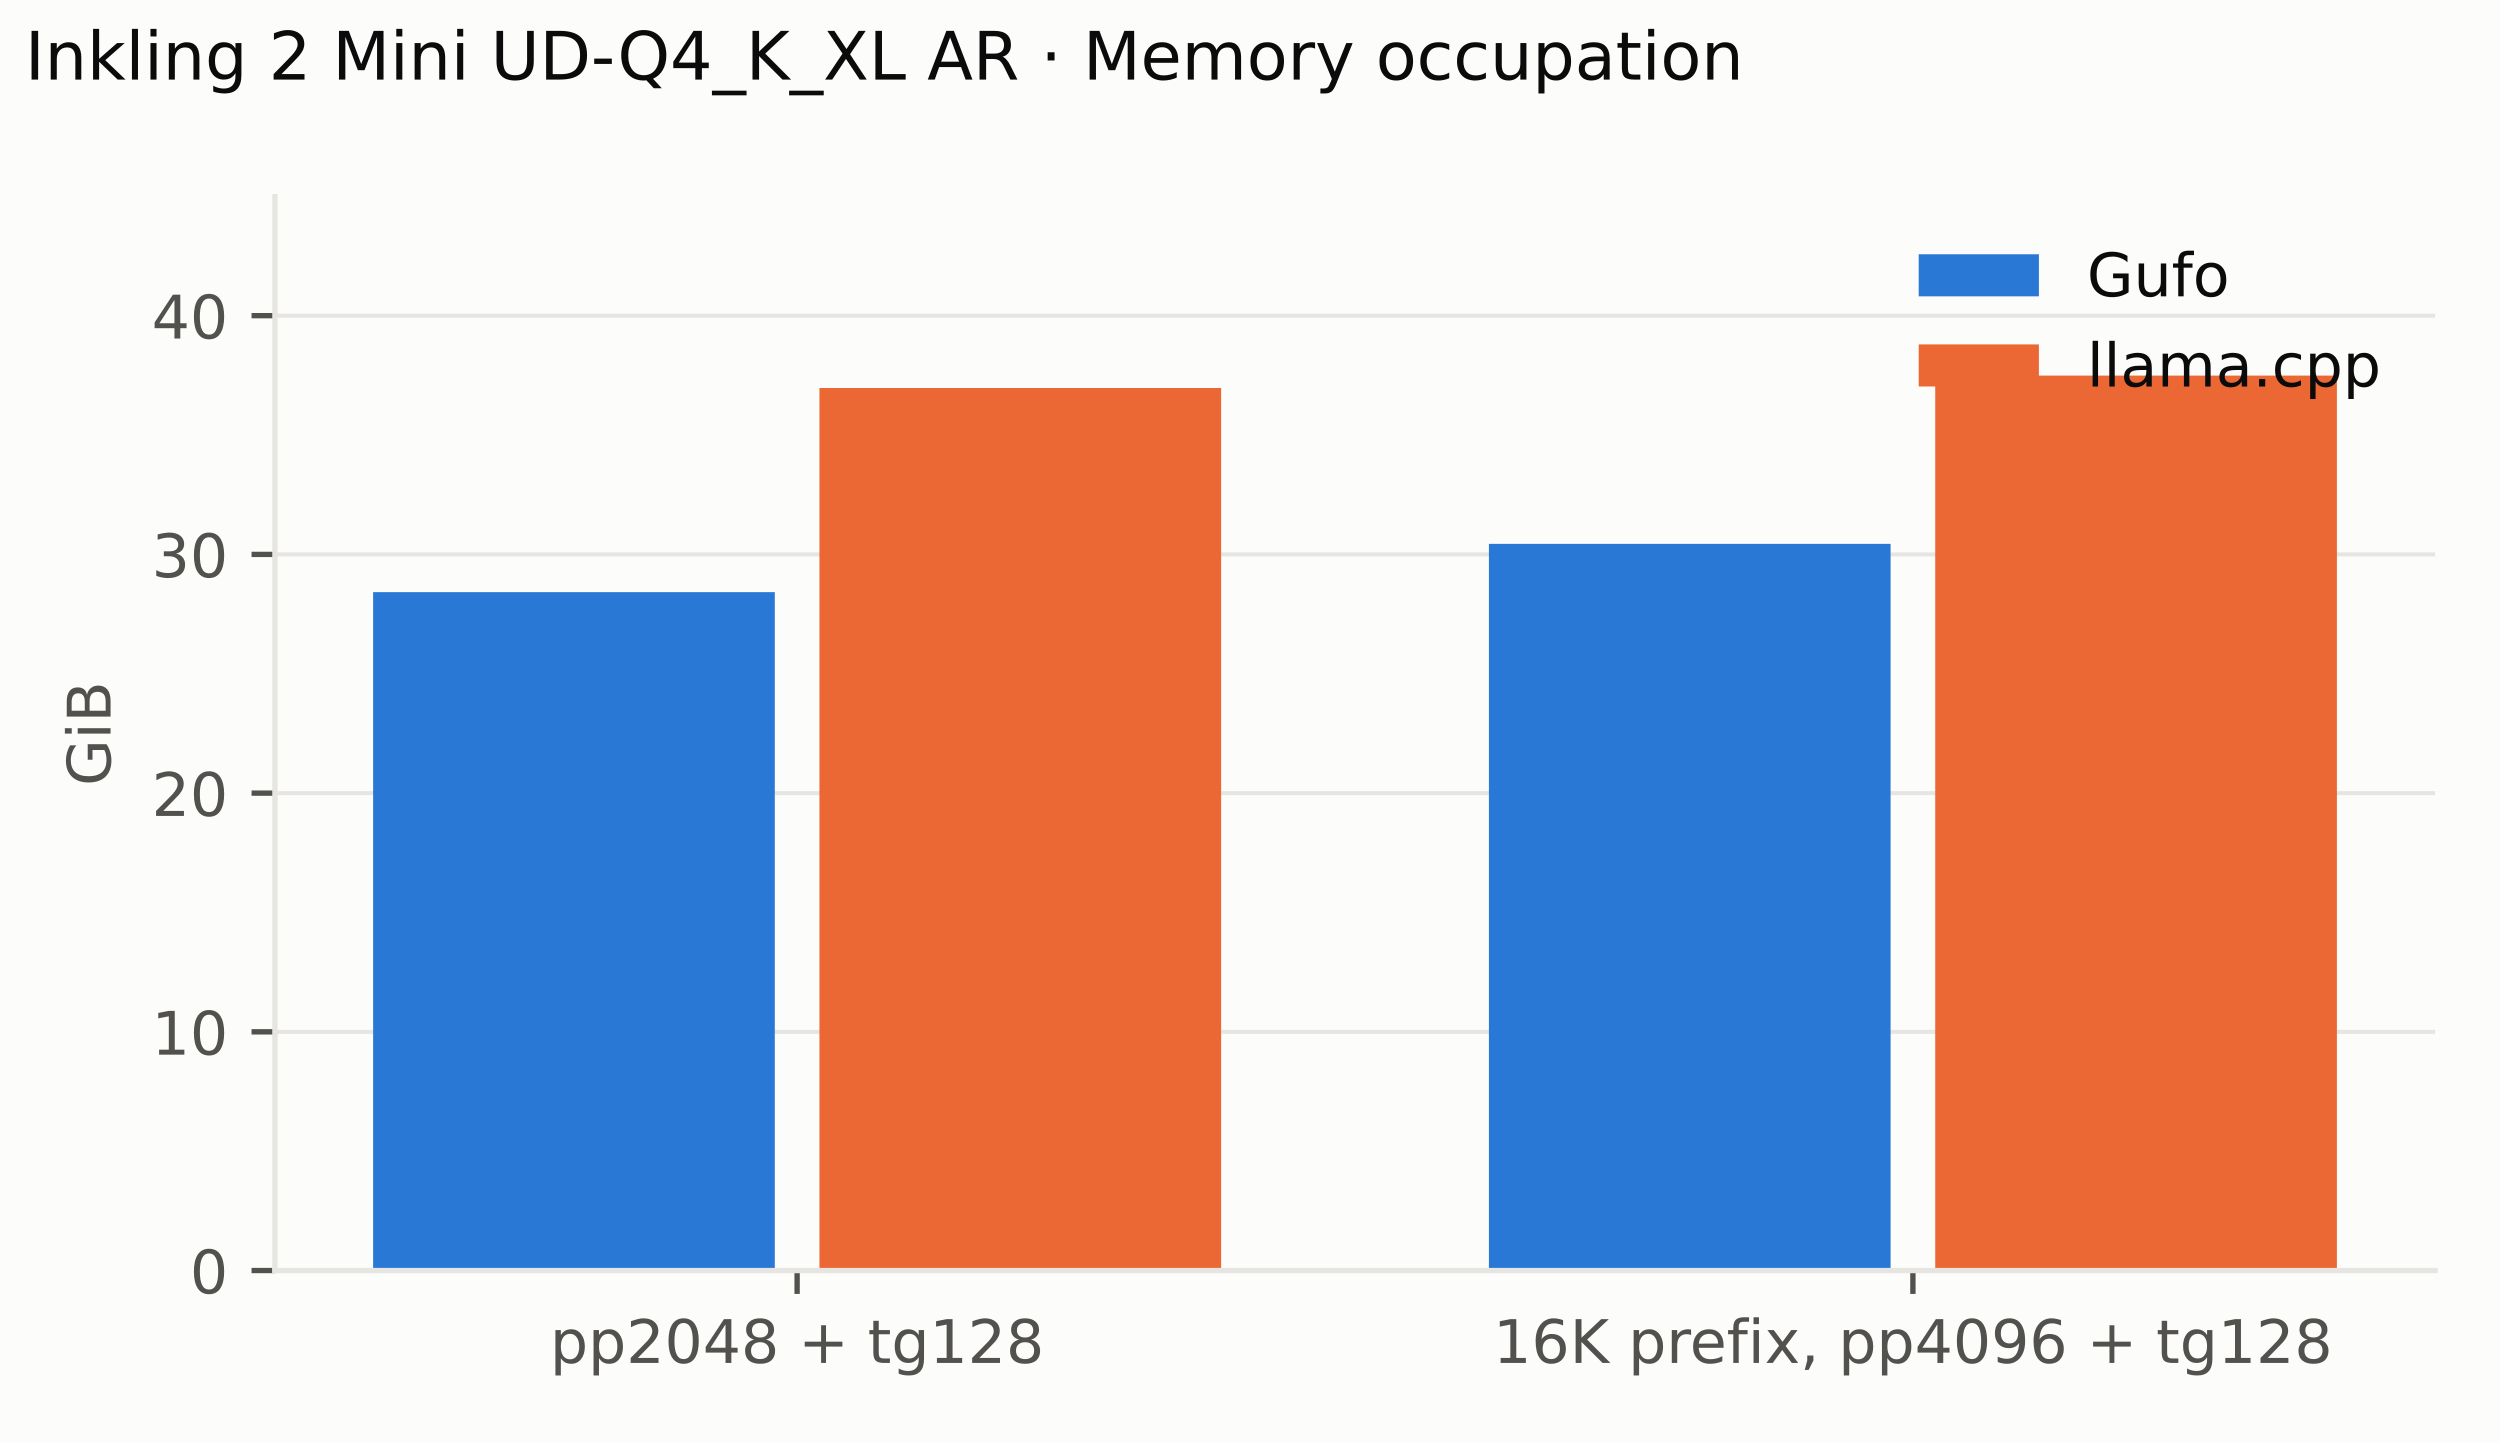
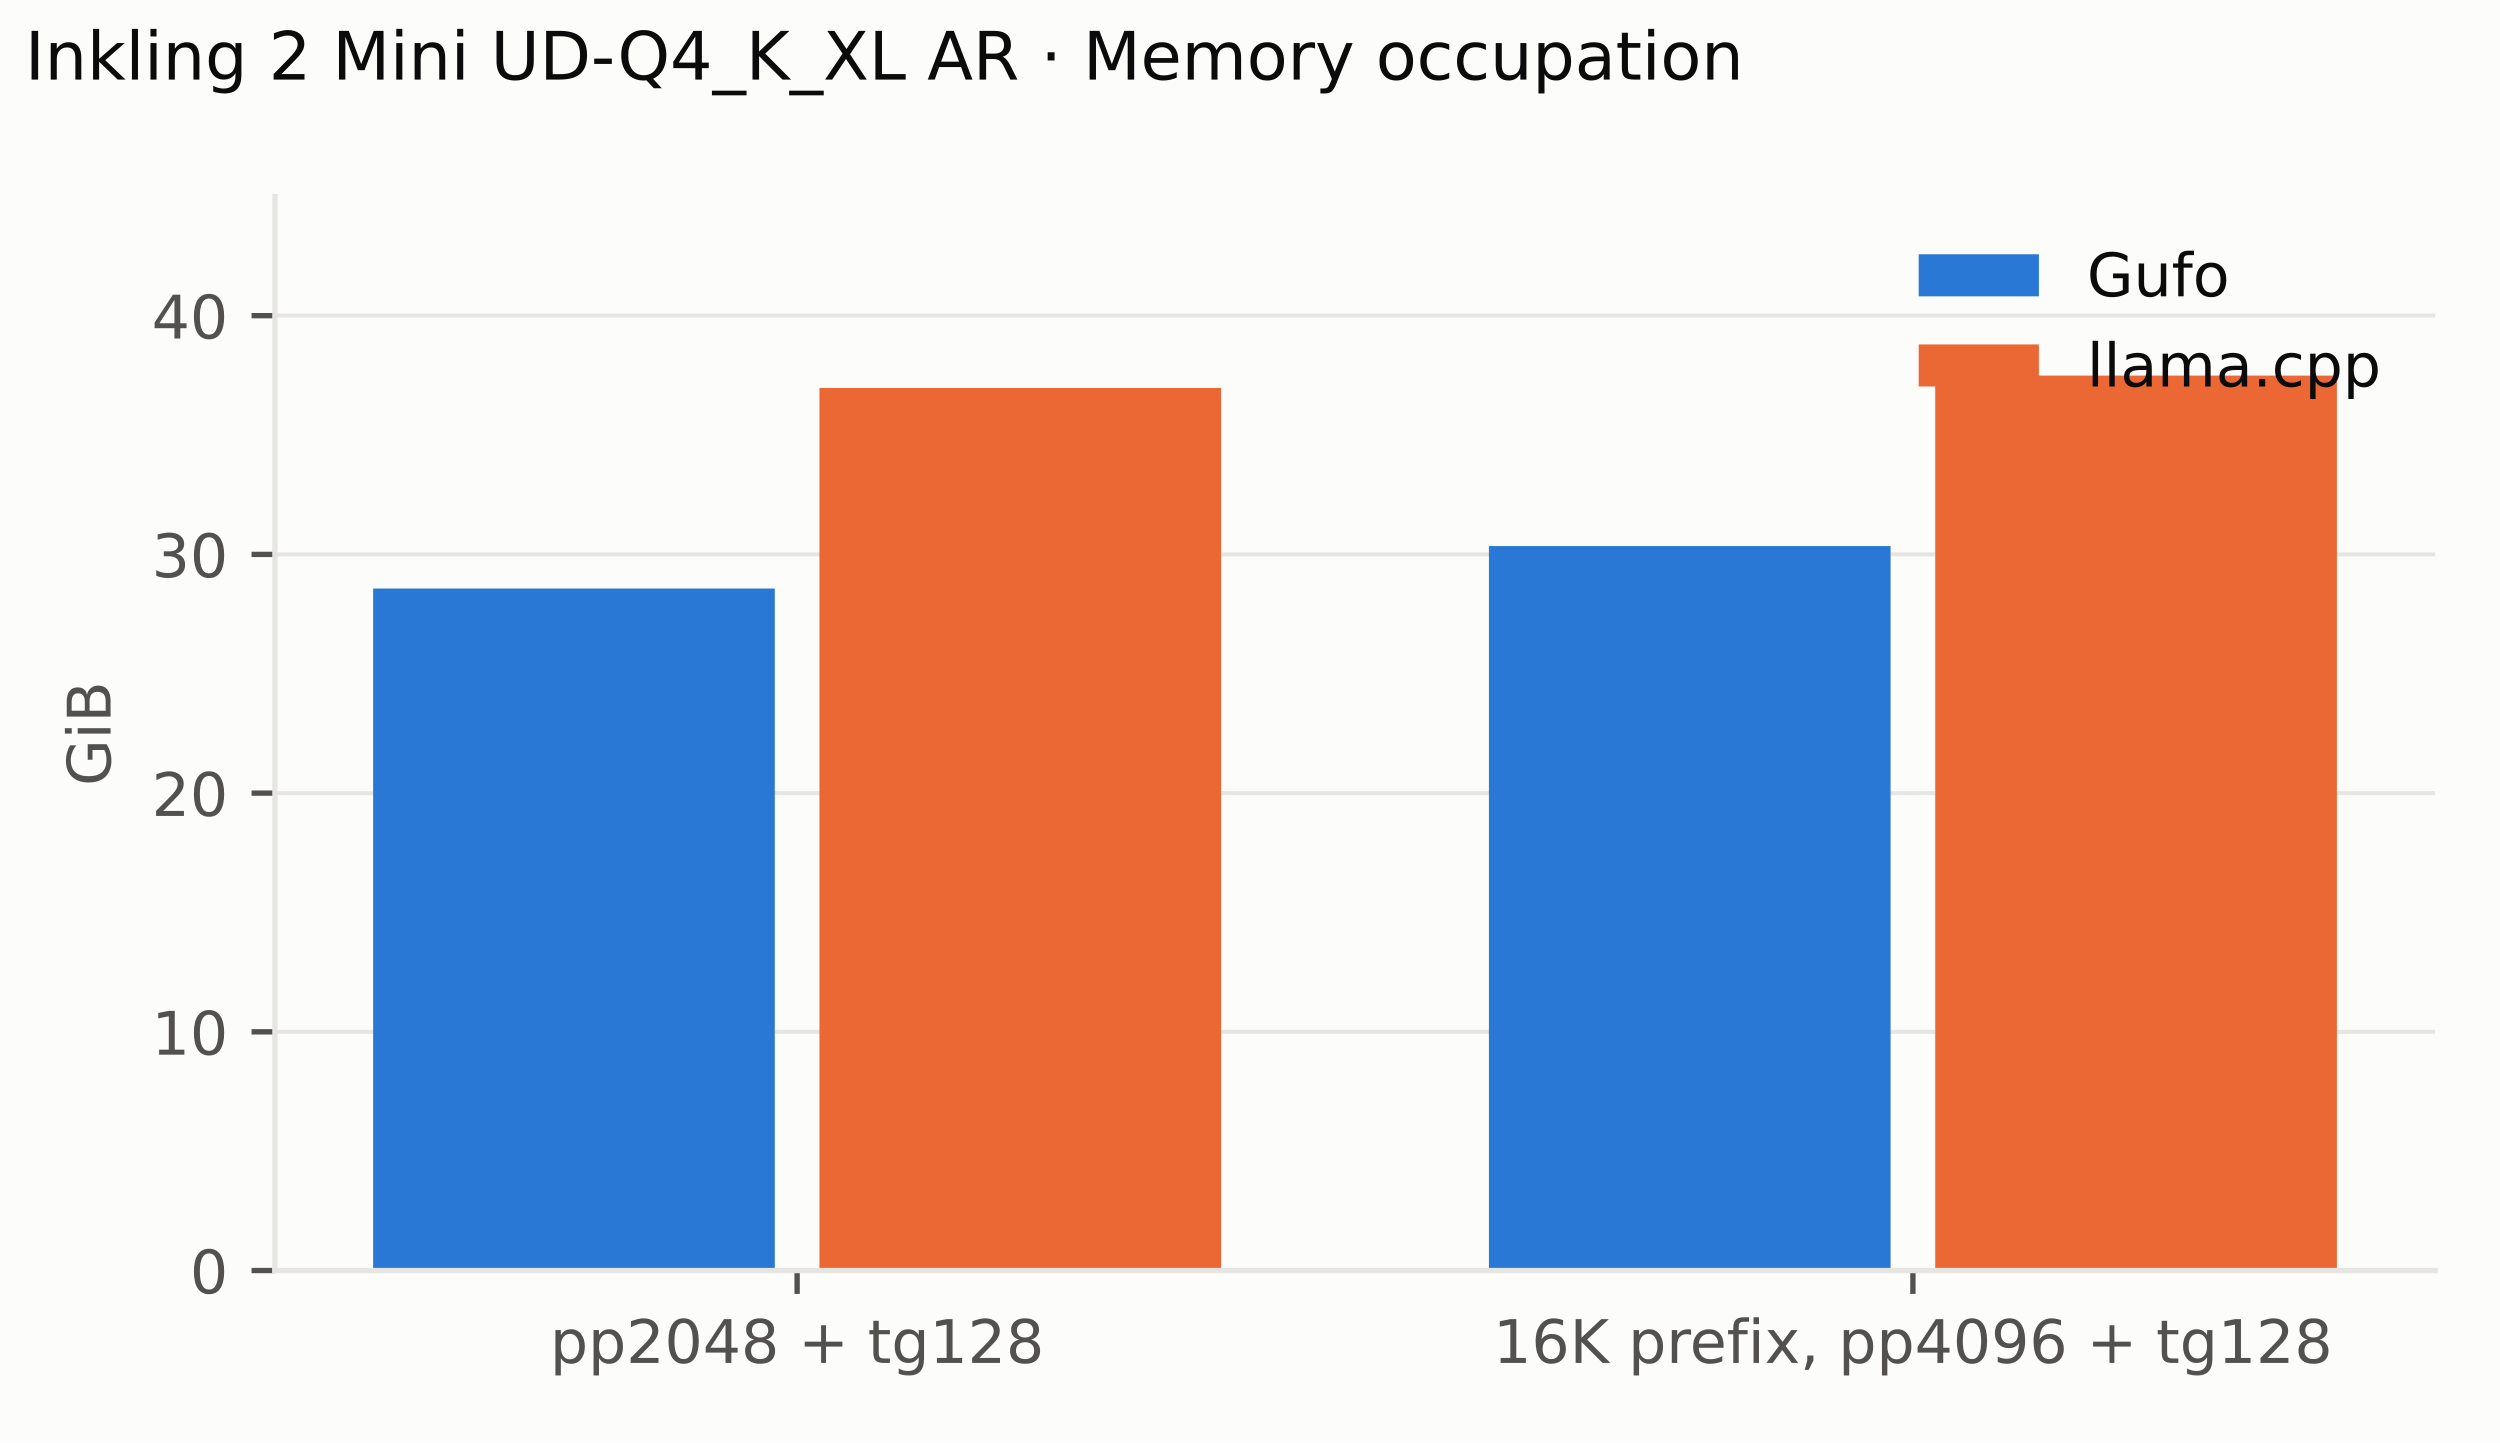
<svg xmlns="http://www.w3.org/2000/svg" xmlns:xlink="http://www.w3.org/1999/xlink" width="374.4pt" height="216pt" viewBox="0 0 374.4 216" version="1.1">
  <defs>
    <style type="text/css">*{stroke-linejoin: round; stroke-linecap: butt}</style>
  </defs>
  <g id="figure_1">
    <g id="patch_1">
      <path d="M 0 216 L 374.4 216 L 374.4 0 L 0 0 z " style="fill: #fcfcfb" />
    </g>
    <g id="axes_1">
      <g id="patch_2">
        <path d="M 41.173 190.279 L 364.68 190.279 L 364.68 29.441 L 41.173 29.441 z " style="fill: #fcfcfb" />
      </g>
      <g id="matplotlib.axis_1">
        <g id="xtick_1">
          <g id="line2d_1">
            <defs>
              <path id="m1ebf051f68" d="M 0 0 L 0 3.5 " style="stroke: #52514e; stroke-width: 0.8" />
            </defs>
            <g>
              <use xlink:href="#m1ebf051f68" x="119.376" y="190.279" style="fill: #52514e; stroke: #52514e; stroke-width: 0.8" />
            </g>
          </g>
          <g id="text_1">
            <text style="font-size: 9px; font-family: 'DejaVu Sans', 'Bitstream Vera Sans', 'Computer Modern Sans Serif', 'Lucida Grande', 'Verdana', 'Geneva', 'Lucid', 'Arial', 'Helvetica', 'Avant Garde', sans-serif; text-anchor: middle; fill: #52514e" x="119.376" y="204.117" transform="rotate(-0 119.3763 204.1172)">pp2048 + tg128</text>
          </g>
        </g>
        <g id="xtick_2">
          <g id="line2d_2">
            <g>
              <use xlink:href="#m1ebf051f68" x="286.477" y="190.279" style="fill: #52514e; stroke: #52514e; stroke-width: 0.8" />
            </g>
          </g>
          <g id="text_2">
            <text style="font-size: 9px; font-family: 'DejaVu Sans', 'Bitstream Vera Sans', 'Computer Modern Sans Serif', 'Lucida Grande', 'Verdana', 'Geneva', 'Lucid', 'Arial', 'Helvetica', 'Avant Garde', sans-serif; text-anchor: middle; fill: #52514e" x="286.477" y="204.118" transform="rotate(-0 286.4769 204.1179)">16K prefix, pp4096 + tg128</text>
          </g>
        </g>
      </g>
      <g id="matplotlib.axis_2">
        <g id="ytick_1">
          <g id="line2d_3">
            <path d="M 41.173 190.279 L 364.68 190.279 " clip-path="url(#pd96fb9d682)" style="fill: none; stroke: #e6e5e1; stroke-width: 0.6; stroke-linecap: square" />
          </g>
          <g id="line2d_4">
            <defs>
              <path id="m680e5b1e24" d="M 0 0 L -3.5 0 " style="stroke: #52514e; stroke-width: 0.8" />
            </defs>
            <g>
              <use xlink:href="#m680e5b1e24" x="41.173" y="190.279" style="fill: #52514e; stroke: #52514e; stroke-width: 0.8" />
            </g>
          </g>
          <g id="text_3">
            <text style="font-size: 9px; font-family: 'DejaVu Sans', 'Bitstream Vera Sans', 'Computer Modern Sans Serif', 'Lucida Grande', 'Verdana', 'Geneva', 'Lucid', 'Arial', 'Helvetica', 'Avant Garde', sans-serif; text-anchor: end; fill: #52514e" x="34.173" y="193.698" transform="rotate(-0 34.1732 193.6982)">0</text>
          </g>
        </g>
        <g id="ytick_2">
          <g id="line2d_5">
            <path d="M 41.173 154.528 L 364.68 154.528 " clip-path="url(#pd96fb9d682)" style="fill: none; stroke: #e6e5e1; stroke-width: 0.6; stroke-linecap: square" />
          </g>
          <g id="line2d_6">
            <g>
              <use xlink:href="#m680e5b1e24" x="41.173" y="154.528" style="fill: #52514e; stroke: #52514e; stroke-width: 0.8" />
            </g>
          </g>
          <g id="text_4">
            <text style="font-size: 9px; font-family: 'DejaVu Sans', 'Bitstream Vera Sans', 'Computer Modern Sans Serif', 'Lucida Grande', 'Verdana', 'Geneva', 'Lucid', 'Arial', 'Helvetica', 'Avant Garde', sans-serif; text-anchor: end; fill: #52514e" x="34.173" y="157.947" transform="rotate(-0 34.1732 157.9468)">10</text>
          </g>
        </g>
        <g id="ytick_3">
          <g id="line2d_7">
            <path d="M 41.173 118.776 L 364.68 118.776 " clip-path="url(#pd96fb9d682)" style="fill: none; stroke: #e6e5e1; stroke-width: 0.6; stroke-linecap: square" />
          </g>
          <g id="line2d_8">
            <g>
              <use xlink:href="#m680e5b1e24" x="41.173" y="118.776" style="fill: #52514e; stroke: #52514e; stroke-width: 0.8" />
            </g>
          </g>
          <g id="text_5">
            <text style="font-size: 9px; font-family: 'DejaVu Sans', 'Bitstream Vera Sans', 'Computer Modern Sans Serif', 'Lucida Grande', 'Verdana', 'Geneva', 'Lucid', 'Arial', 'Helvetica', 'Avant Garde', sans-serif; text-anchor: end; fill: #52514e" x="34.173" y="122.195" transform="rotate(-0 34.1732 122.1954)">20</text>
          </g>
        </g>
        <g id="ytick_4">
          <g id="line2d_9">
            <path d="M 41.173 83.025 L 364.68 83.025 " clip-path="url(#pd96fb9d682)" style="fill: none; stroke: #e6e5e1; stroke-width: 0.6; stroke-linecap: square" />
          </g>
          <g id="line2d_10">
            <g>
              <use xlink:href="#m680e5b1e24" x="41.173" y="83.025" style="fill: #52514e; stroke: #52514e; stroke-width: 0.8" />
            </g>
          </g>
          <g id="text_6">
            <text style="font-size: 9px; font-family: 'DejaVu Sans', 'Bitstream Vera Sans', 'Computer Modern Sans Serif', 'Lucida Grande', 'Verdana', 'Geneva', 'Lucid', 'Arial', 'Helvetica', 'Avant Garde', sans-serif; text-anchor: end; fill: #52514e" x="34.173" y="86.444" transform="rotate(-0 34.1732 86.44396)">30</text>
          </g>
        </g>
        <g id="ytick_5">
          <g id="line2d_11">
            <path d="M 41.173 47.274 L 364.68 47.274 " clip-path="url(#pd96fb9d682)" style="fill: none; stroke: #e6e5e1; stroke-width: 0.6; stroke-linecap: square" />
          </g>
          <g id="line2d_12">
            <g>
              <use xlink:href="#m680e5b1e24" x="41.173" y="47.274" style="fill: #52514e; stroke: #52514e; stroke-width: 0.8" />
            </g>
          </g>
          <g id="text_7">
            <text style="font-size: 9px; font-family: 'DejaVu Sans', 'Bitstream Vera Sans', 'Computer Modern Sans Serif', 'Lucida Grande', 'Verdana', 'Geneva', 'Lucid', 'Arial', 'Helvetica', 'Avant Garde', sans-serif; text-anchor: end; fill: #52514e" x="34.173" y="50.693" transform="rotate(-0 34.1732 50.69254)">40</text>
          </g>
        </g>
        <g id="text_8">
          <text style="font-size: 9px; font-family: 'DejaVu Sans', 'Bitstream Vera Sans', 'Computer Modern Sans Serif', 'Lucida Grande', 'Verdana', 'Geneva', 'Lucid', 'Arial', 'Helvetica', 'Avant Garde', sans-serif; text-anchor: middle; fill: #52514e" x="16.559" y="109.86" transform="rotate(-90 16.55859 109.86)">GiB</text>
        </g>
      </g>
      <g id="patch_3">
-         <path d="M 55.878 190.279 L 116.034 190.279 L 116.034 88.674 L 55.878 88.674 z " clip-path="url(#pd96fb9d682)" style="fill: #2a78d6" />
+         <path d="M 55.878 190.279 L 116.034 190.279 L 116.034 88.137 L 55.878 88.137 z " clip-path="url(#pd96fb9d682)" style="fill: #2a78d6" />
      </g>
      <g id="patch_4">
-         <path d="M 222.979 190.279 L 283.135 190.279 L 283.135 81.452 L 222.979 81.452 z " clip-path="url(#pd96fb9d682)" style="fill: #2a78d6" />
+         <path d="M 222.979 190.279 L 283.135 190.279 L 283.135 81.774 L 222.979 81.774 z " clip-path="url(#pd96fb9d682)" style="fill: #2a78d6" />
      </g>
      <g id="patch_5">
        <path d="M 122.718 190.279 L 182.875 190.279 L 182.875 58.106 L 122.718 58.106 z " clip-path="url(#pd96fb9d682)" style="fill: #eb6834" />
      </g>
      <g id="patch_6">
        <path d="M 289.819 190.279 L 349.975 190.279 L 349.975 56.247 L 289.819 56.247 z " clip-path="url(#pd96fb9d682)" style="fill: #eb6834" />
      </g>
      <g id="patch_7">
        <path d="M 41.173 190.279 L 41.173 29.441 " style="fill: none; stroke: #e6e5e1; stroke-width: 0.8; stroke-linejoin: miter; stroke-linecap: square" />
      </g>
      <g id="patch_8">
        <path d="M 41.173 190.279 L 364.68 190.279 " style="fill: none; stroke: #e6e5e1; stroke-width: 0.8; stroke-linejoin: miter; stroke-linecap: square" />
      </g>
      <g id="legend_1">
        <g id="patch_9">
          <path d="M 287.346 44.379 L 305.346 44.379 L 305.346 38.079 L 287.346 38.079 z " style="fill: #2a78d6" />
        </g>
        <g id="text_9">
          <text style="font-size: 9px; font-family: 'DejaVu Sans', 'Bitstream Vera Sans', 'Computer Modern Sans Serif', 'Lucida Grande', 'Verdana', 'Geneva', 'Lucid', 'Arial', 'Helvetica', 'Avant Garde', sans-serif; text-anchor: start; fill: #0b0b0b" x="312.546" y="44.379" transform="rotate(-0 312.5461 44.37938)">Gufo</text>
        </g>
        <g id="patch_10">
          <path d="M 287.346 57.88 L 305.346 57.88 L 305.346 51.58 L 287.346 51.58 z " style="fill: #eb6834" />
        </g>
        <g id="text_10">
          <text style="font-size: 9px; font-family: 'DejaVu Sans', 'Bitstream Vera Sans', 'Computer Modern Sans Serif', 'Lucida Grande', 'Verdana', 'Geneva', 'Lucid', 'Arial', 'Helvetica', 'Avant Garde', sans-serif; text-anchor: start; fill: #0b0b0b" x="312.546" y="57.88" transform="rotate(-0 312.5461 57.88008)">llama.cpp</text>
        </g>
      </g>
    </g>
    <g id="text_11">
      <text style="font-size: 10px; font-family: 'DejaVu Sans', 'Bitstream Vera Sans', 'Computer Modern Sans Serif', 'Lucida Grande', 'Verdana', 'Geneva', 'Lucid', 'Arial', 'Helvetica', 'Avant Garde', sans-serif; text-anchor: start; fill: #0b0b0b" x="3.744" y="11.918" transform="rotate(-0 3.744 11.91844)">Inkling 2 Mini UD-Q4_K_XL AR · Memory occupation</text>
    </g>
  </g>
  <defs>
    <clipPath id="pd96fb9d682">
      <rect x="41.173" y="29.441" width="323.507" height="160.839" />
    </clipPath>
  </defs>
</svg>
